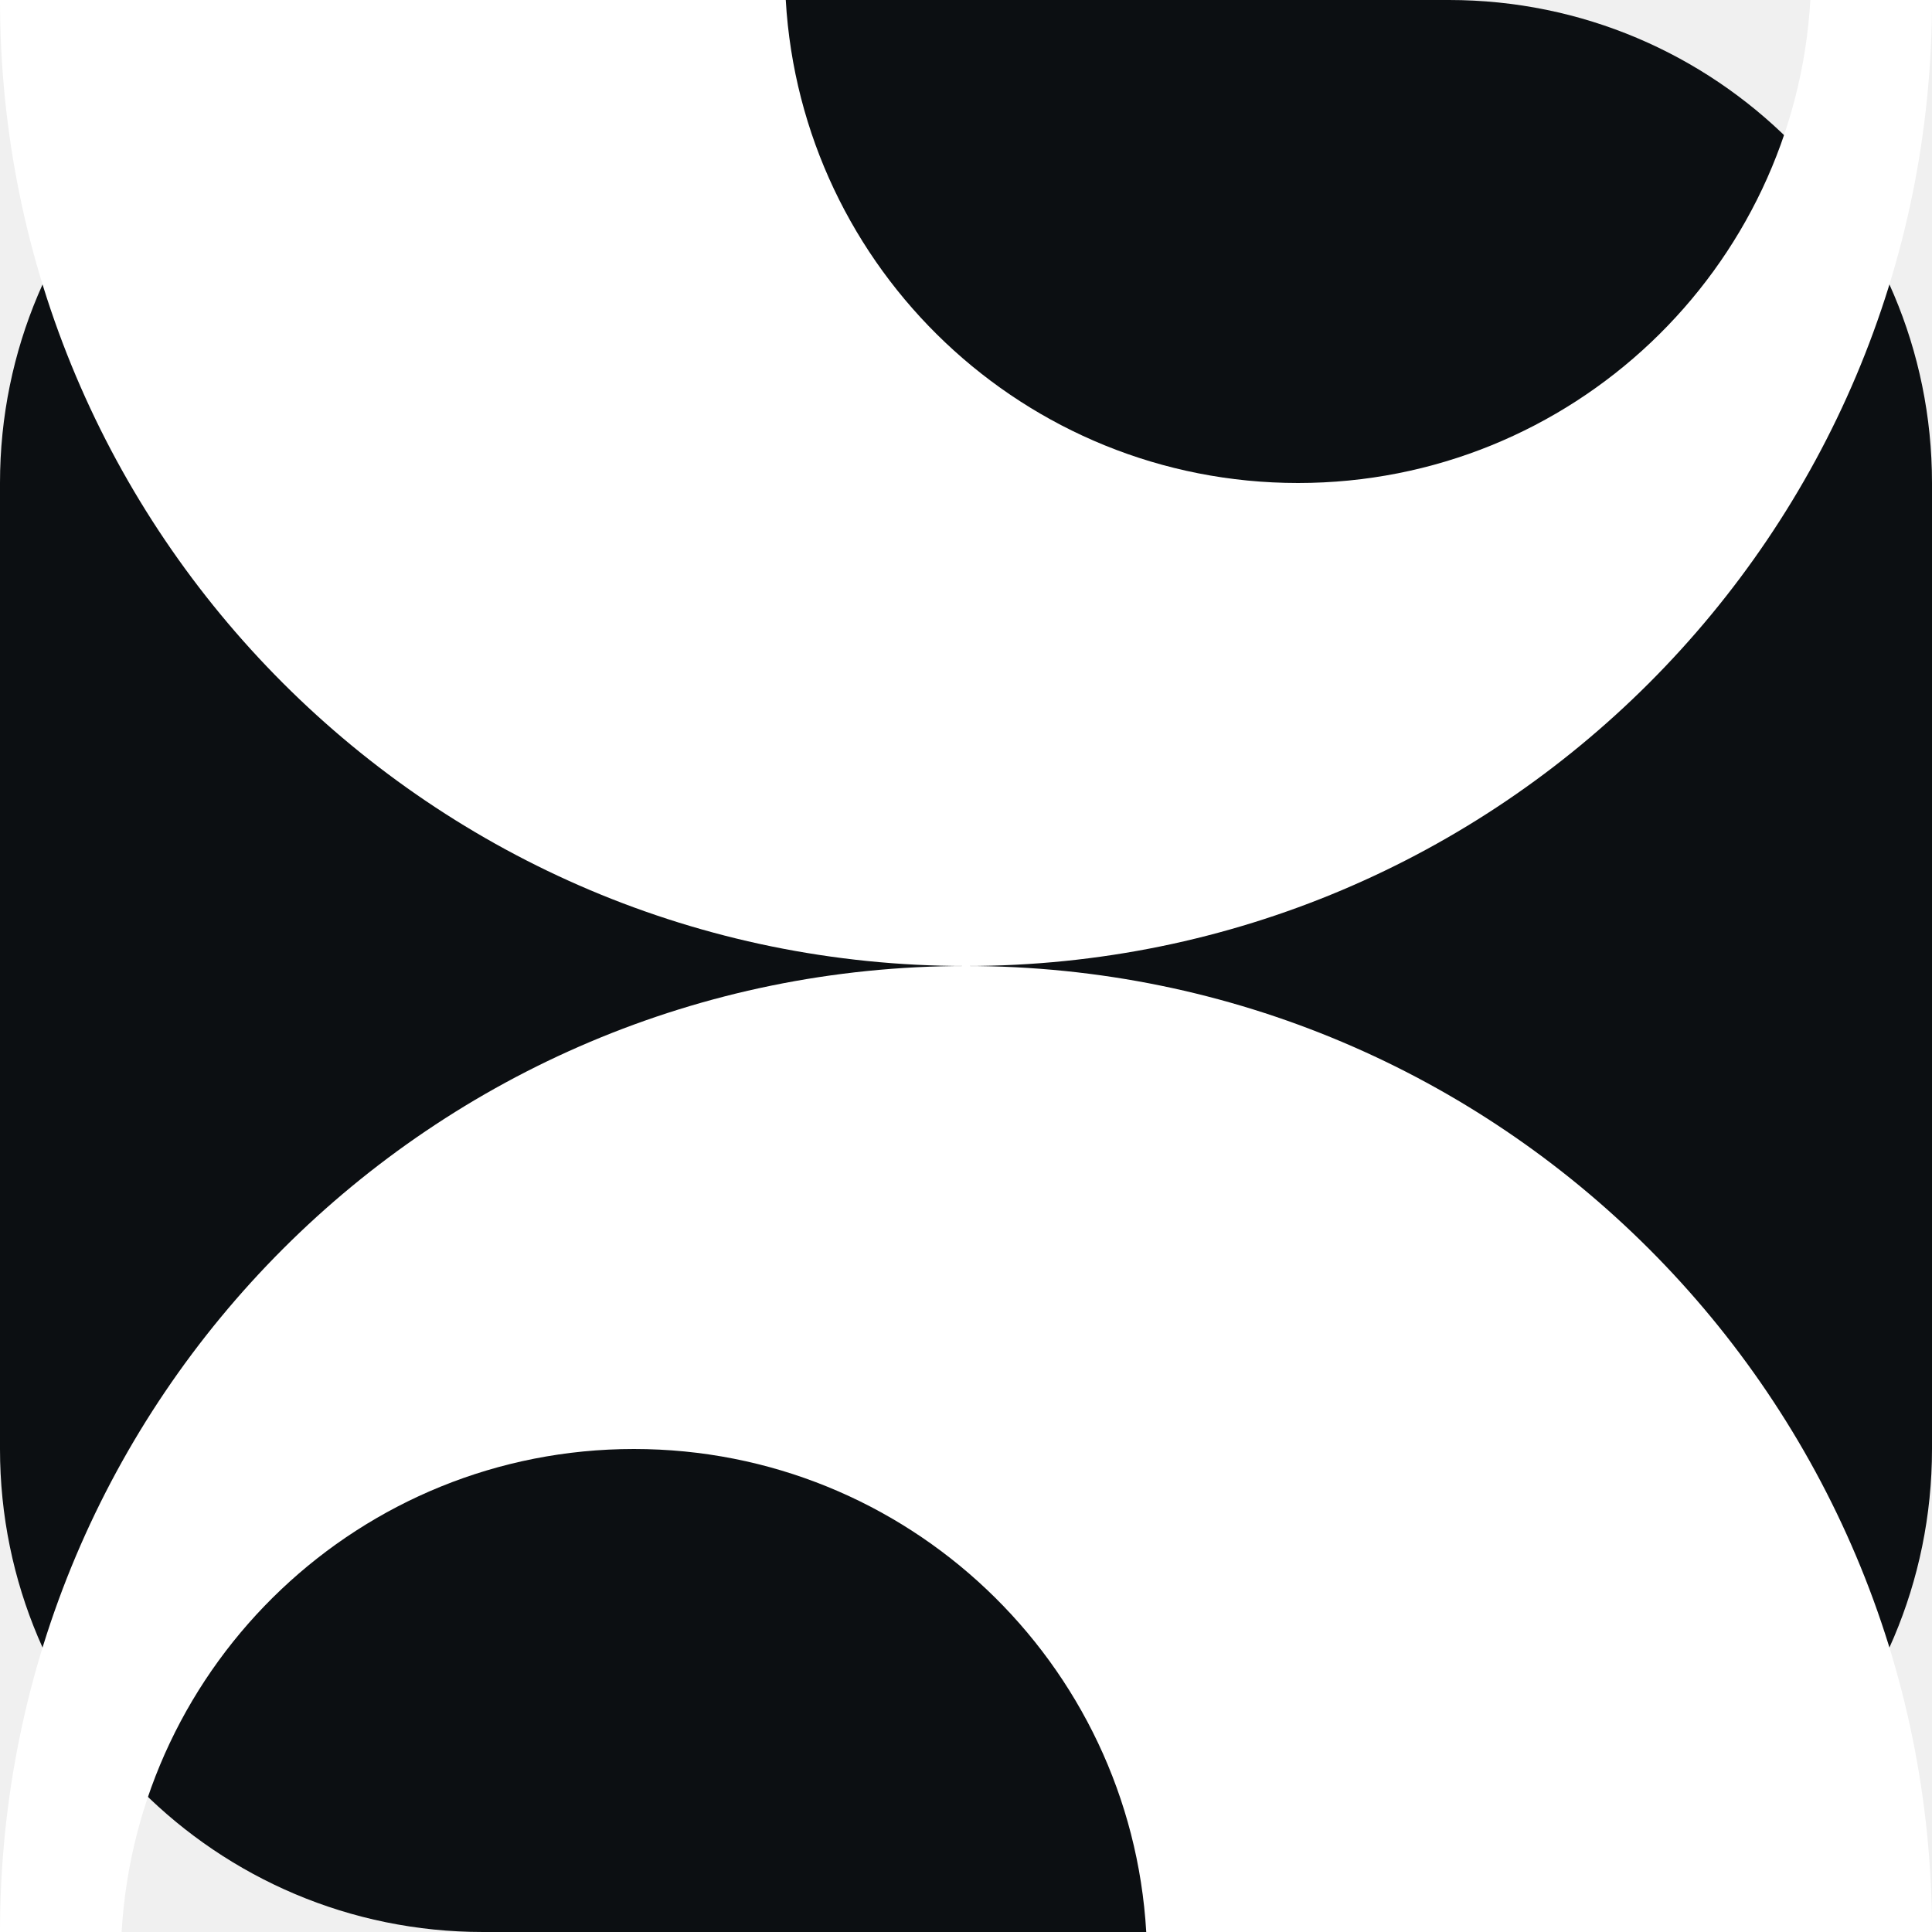
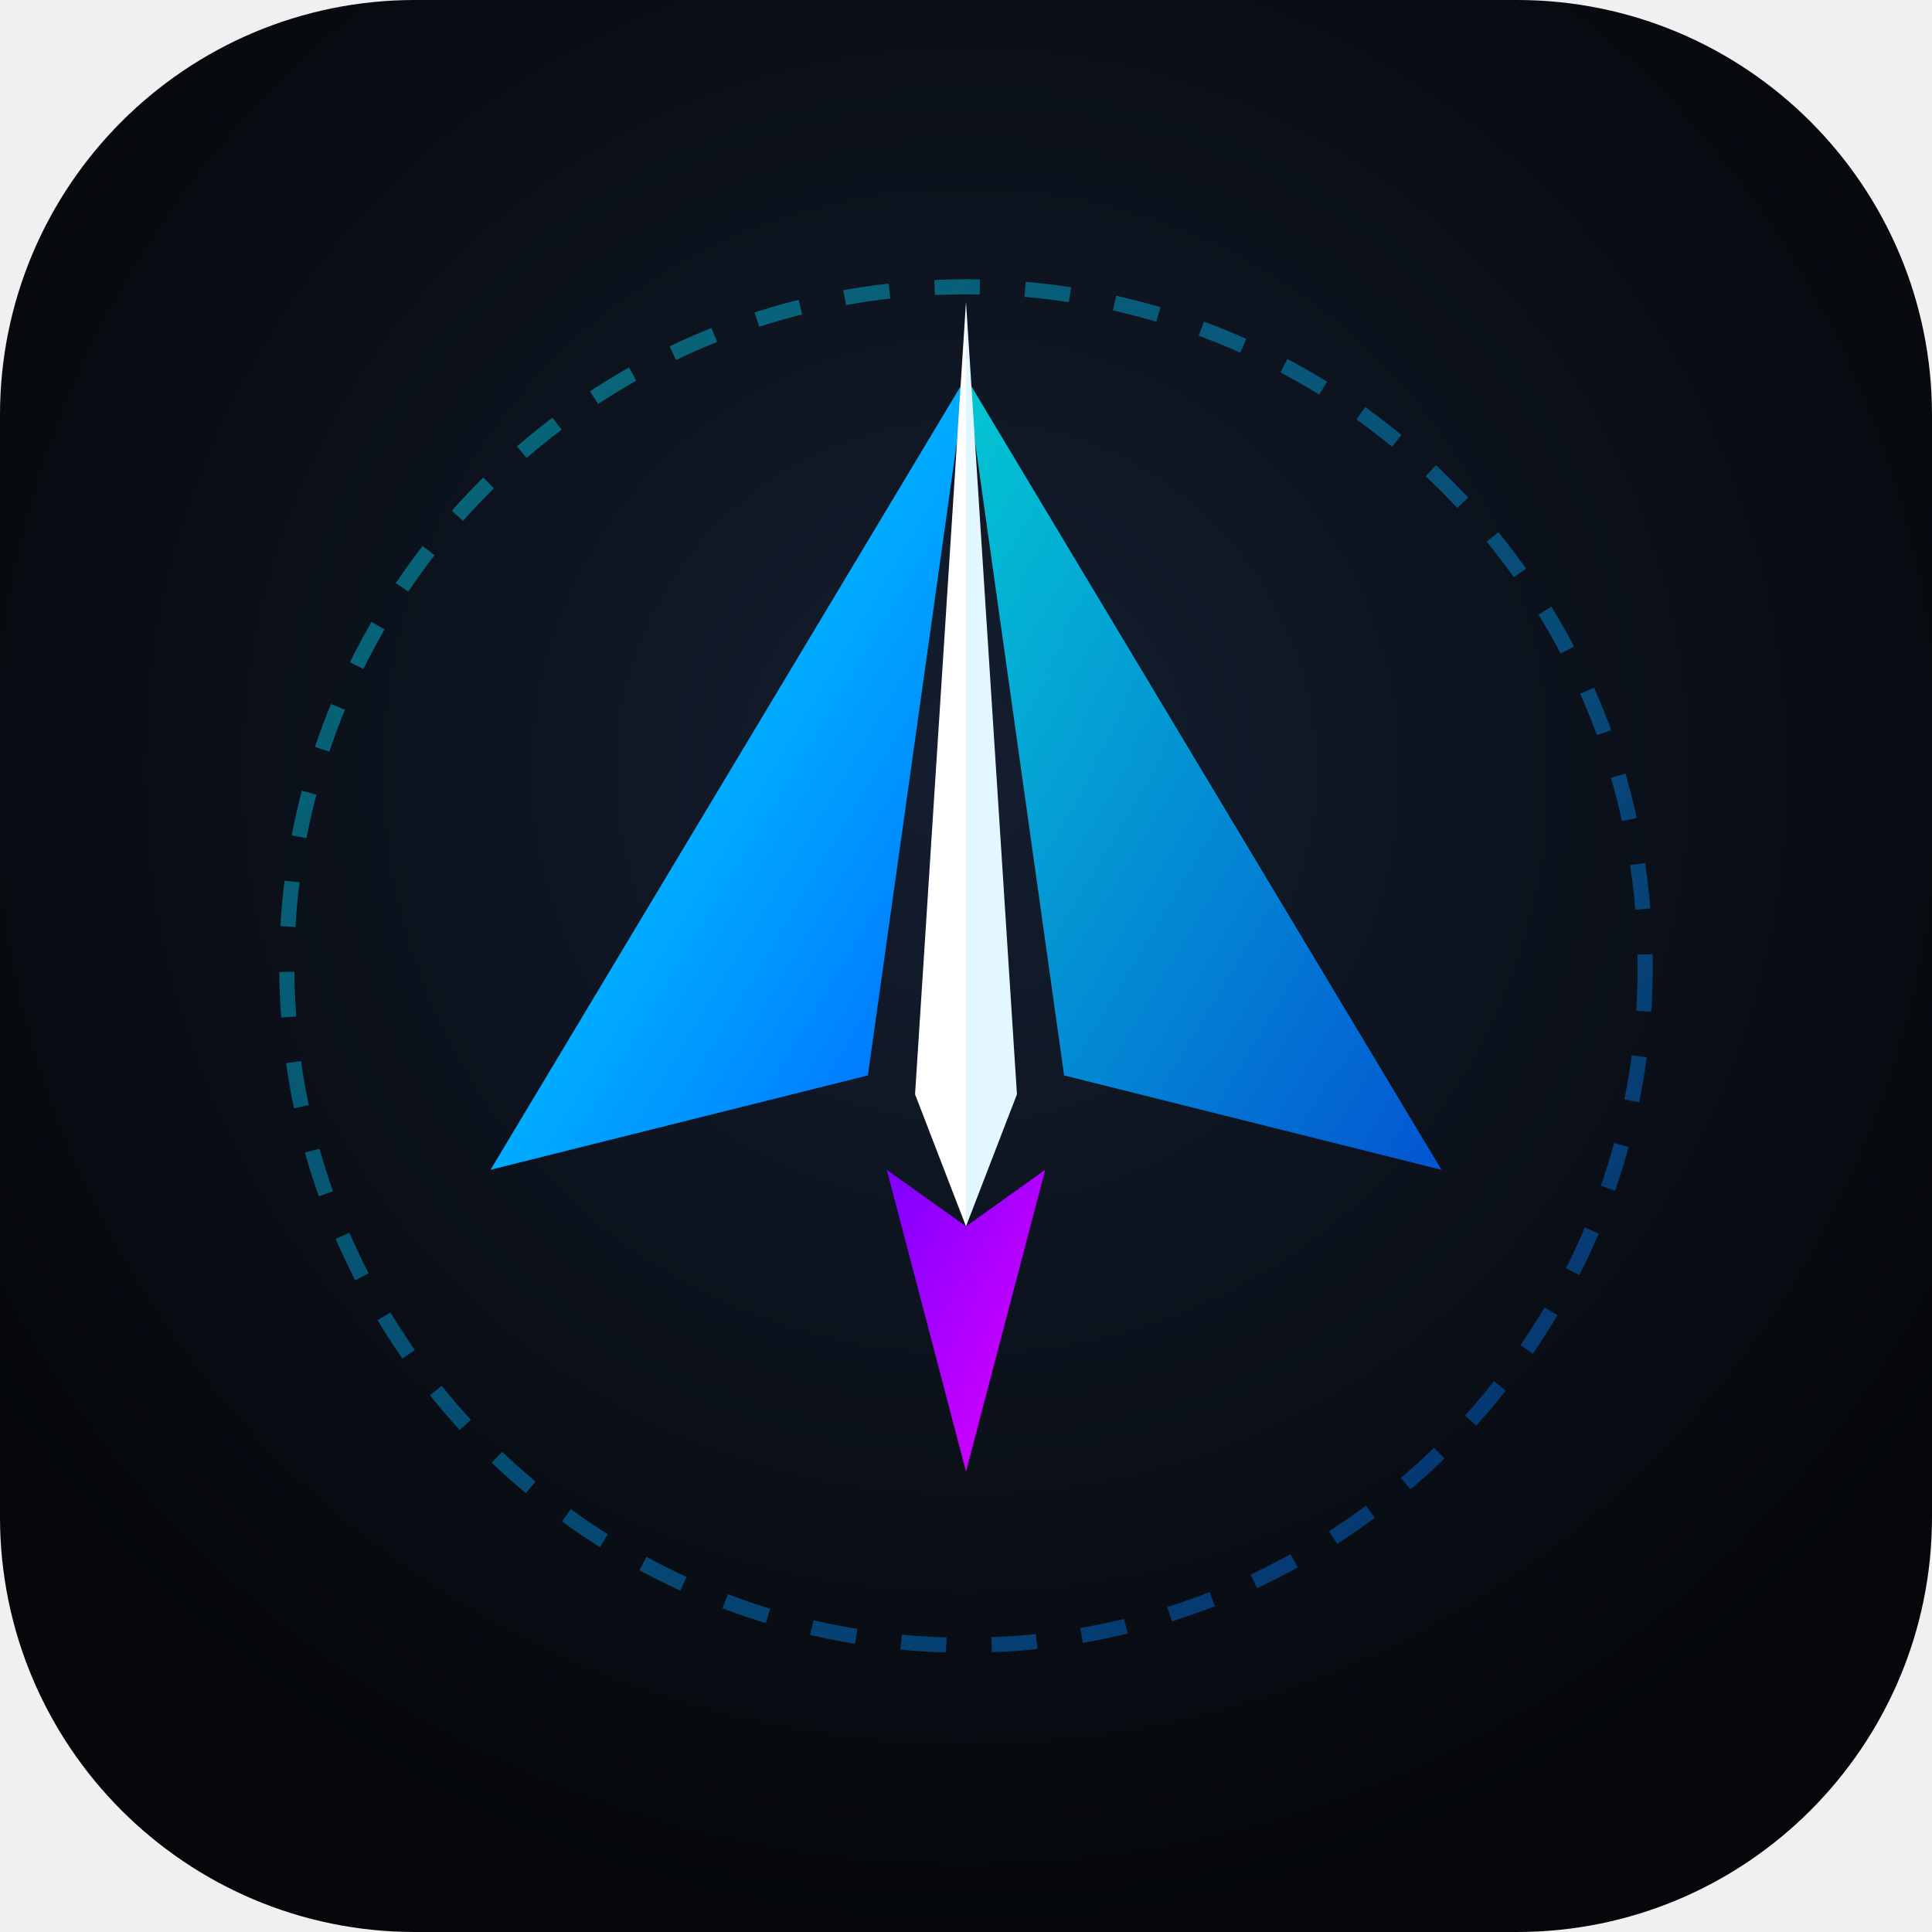
- <svg xmlns="http://www.w3.org/2000/svg" viewBox="0 0 256 256" fill="none">
-   <rect width="256" height="256" rx="64" fill="#0C0F12" />
-   <path d="M 128 128 C 198.692 128 256 185.308 256 256 L 151.883 256 C 149.812 220.307 120.213 192 84 192 C 47.787 192 18.188 220.307 16.117 256 L 0 256 C 0 185.308 57.308 128 128 128 Z M 104.117 0 C 106.188 35.694 135.787 64 172 64 C 208.213 64 237.812 35.694 239.883 0 L 256 0 C 256 70.692 198.692 128 128 128 C 57.308 128 0 70.692 0 0 Z" fill="#FFFFFF" />
+ <svg xmlns="http://www.w3.org/2000/svg" width="256" height="256" viewBox="0 0 1024 1024" fill="none">
+   <defs>
+     <radialGradient id="bgGlowFav" cx="50%" cy="40%" r="60%">
+       <stop offset="0%" stop-color="#141E30" />
+       <stop offset="100%" stop-color="#05070A" />
+     </radialGradient>
+     <linearGradient id="cyanFav" x1="0%" y1="0%" x2="100%" y2="100%">
+       <stop offset="0%" stop-color="#00F2FE" />
+       <stop offset="100%" stop-color="#0066FF" />
+     </linearGradient>
+     <linearGradient id="purpleFav" x1="0%" y1="0%" x2="100%" y2="100%">
+       <stop offset="0%" stop-color="#7F00FF" />
+       <stop offset="100%" stop-color="#E100FF" />
+     </linearGradient>
+   </defs>
+   <rect width="1024" height="1024" rx="220" fill="url(#bgGlowFav)" />
+   <circle cx="512" cy="512" r="360" stroke="url(#cyanFav)" stroke-width="8" stroke-dasharray="24 24" opacity="0.4" />
+   <path d="M 512 200 L 260 620 L 460 570 Z" fill="url(#cyanFav)" />
+   <path d="M 512 200 L 764 620 L 564 570 Z" fill="url(#cyanFav)" opacity="0.8" />
+   <path d="M 512 160 L 512 650 L 485 580 Z" fill="#FFFFFF" />
+   <path d="M 512 160 L 539 580 L 512 650 Z" fill="#E2F7FF" />
+   <path d="M 470 620 L 512 780 L 554 620 L 512 650 Z" fill="url(#purpleFav)" />
</svg>
